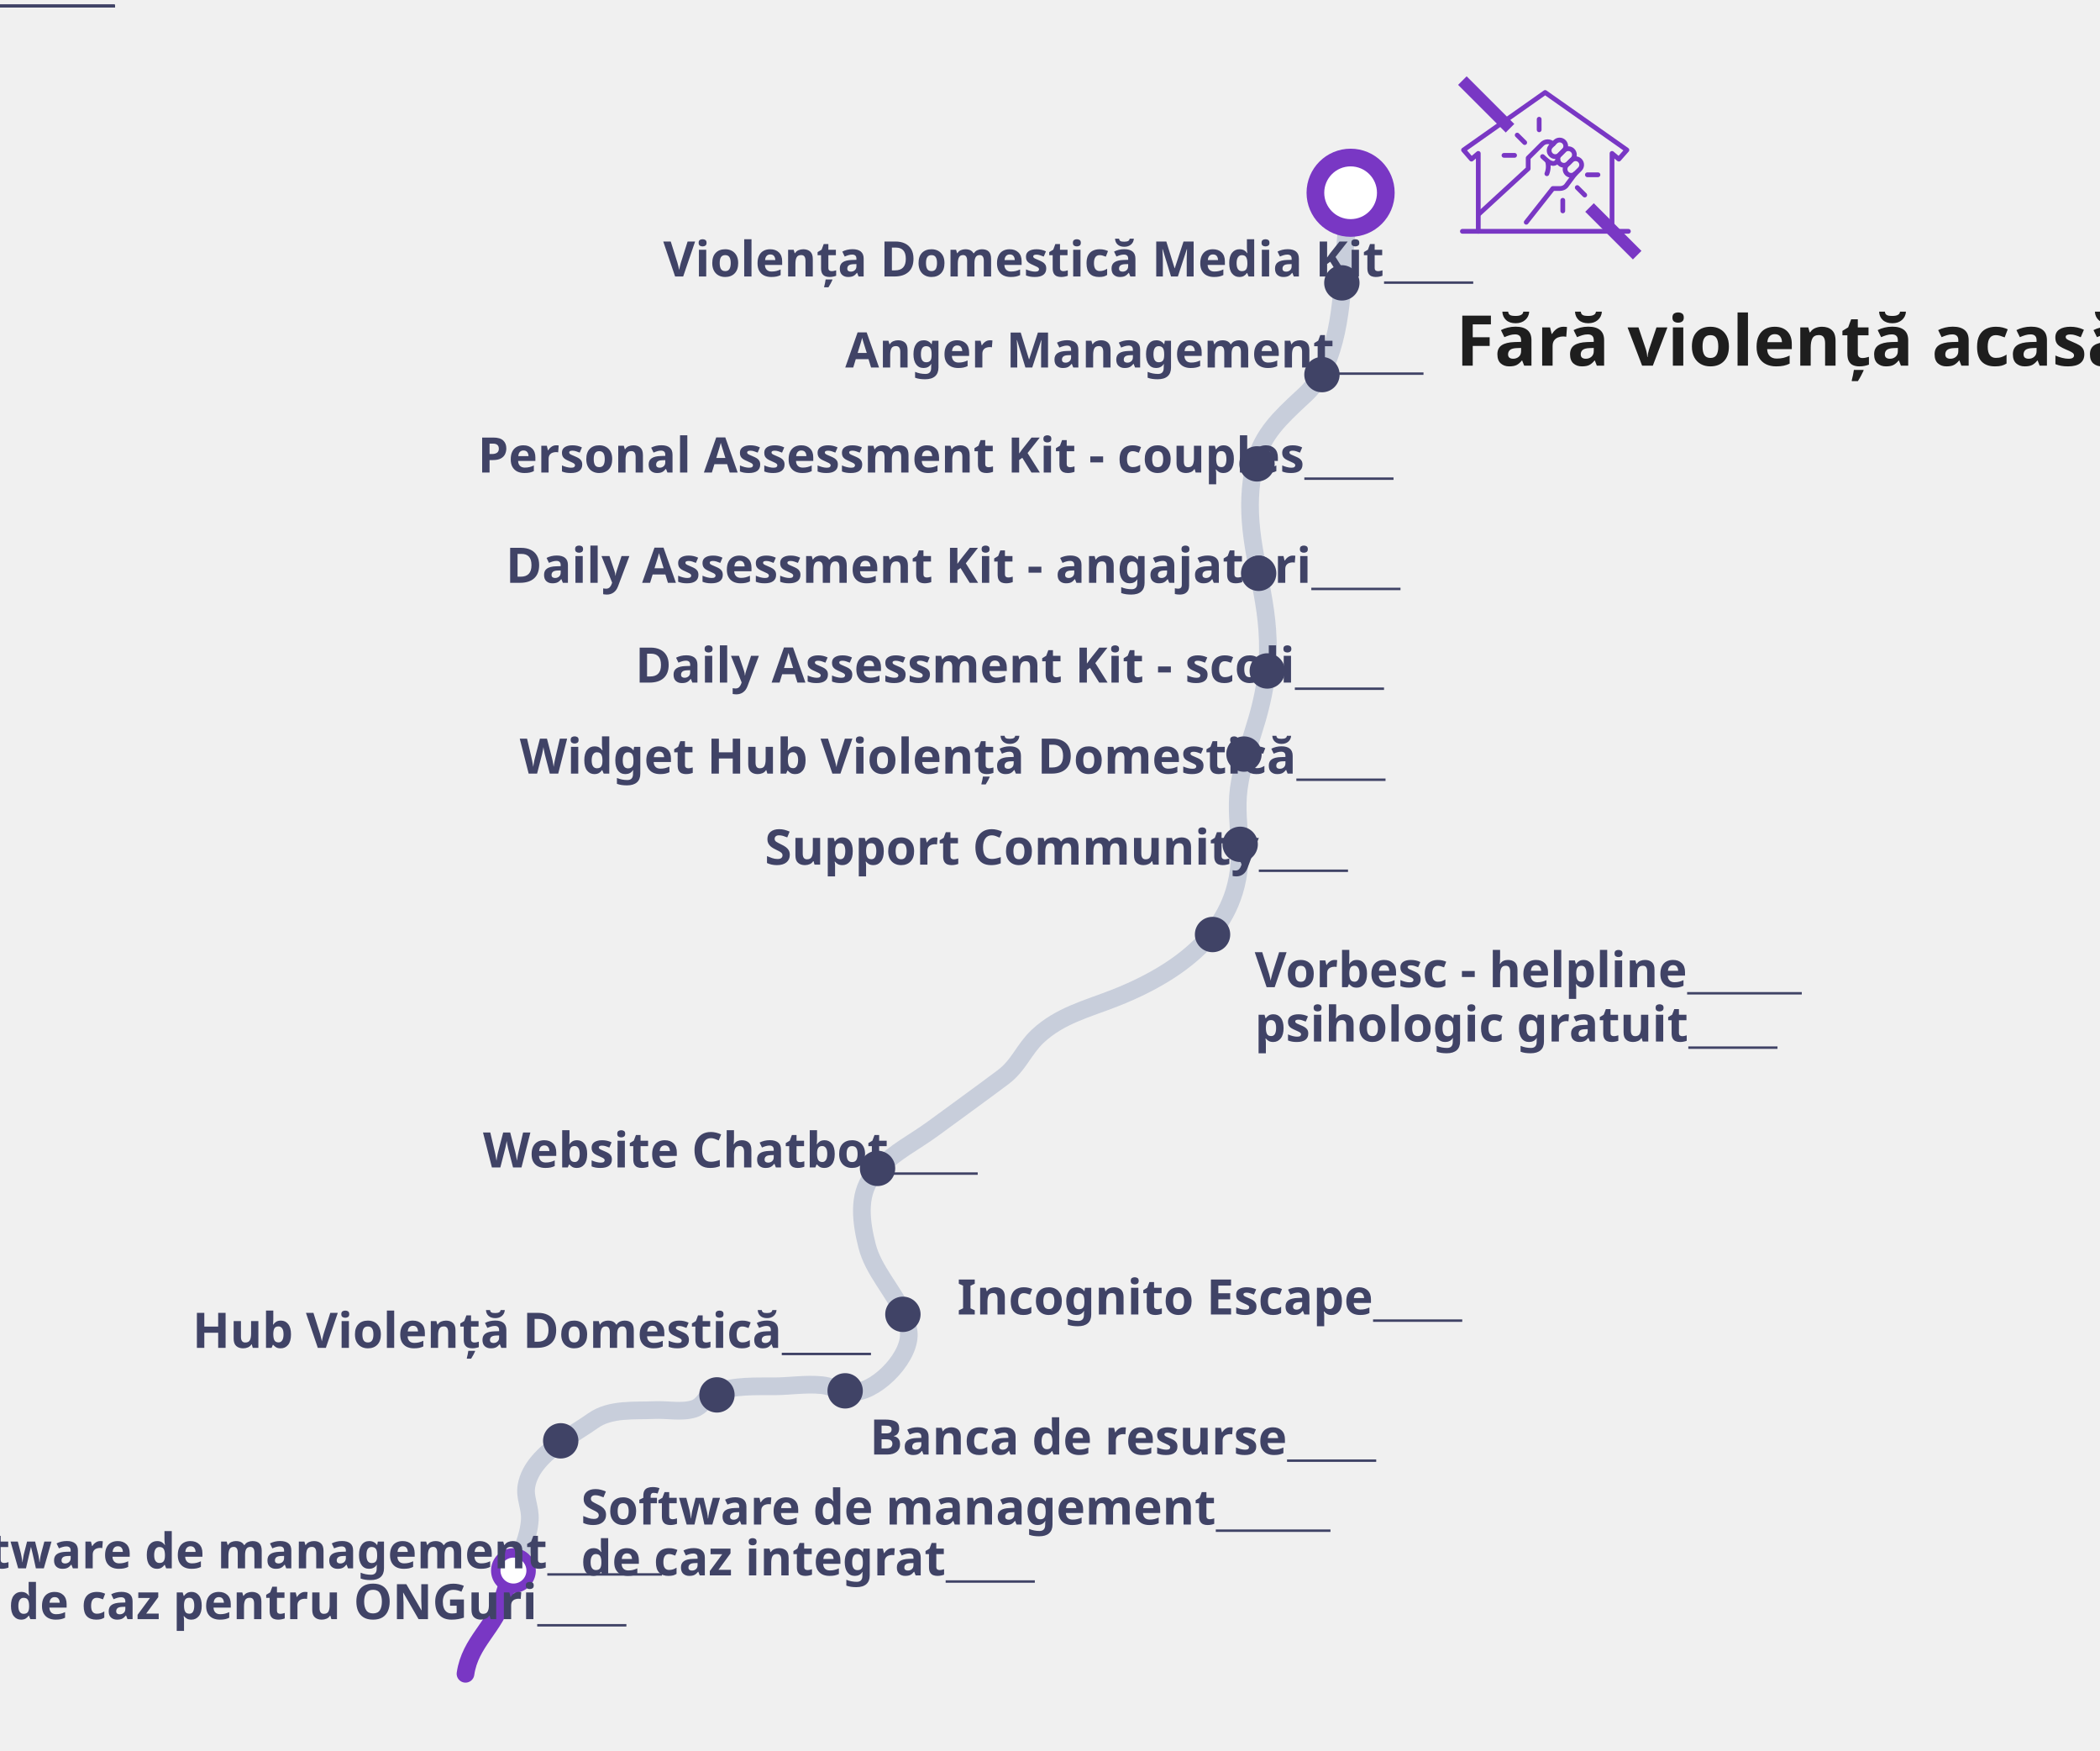
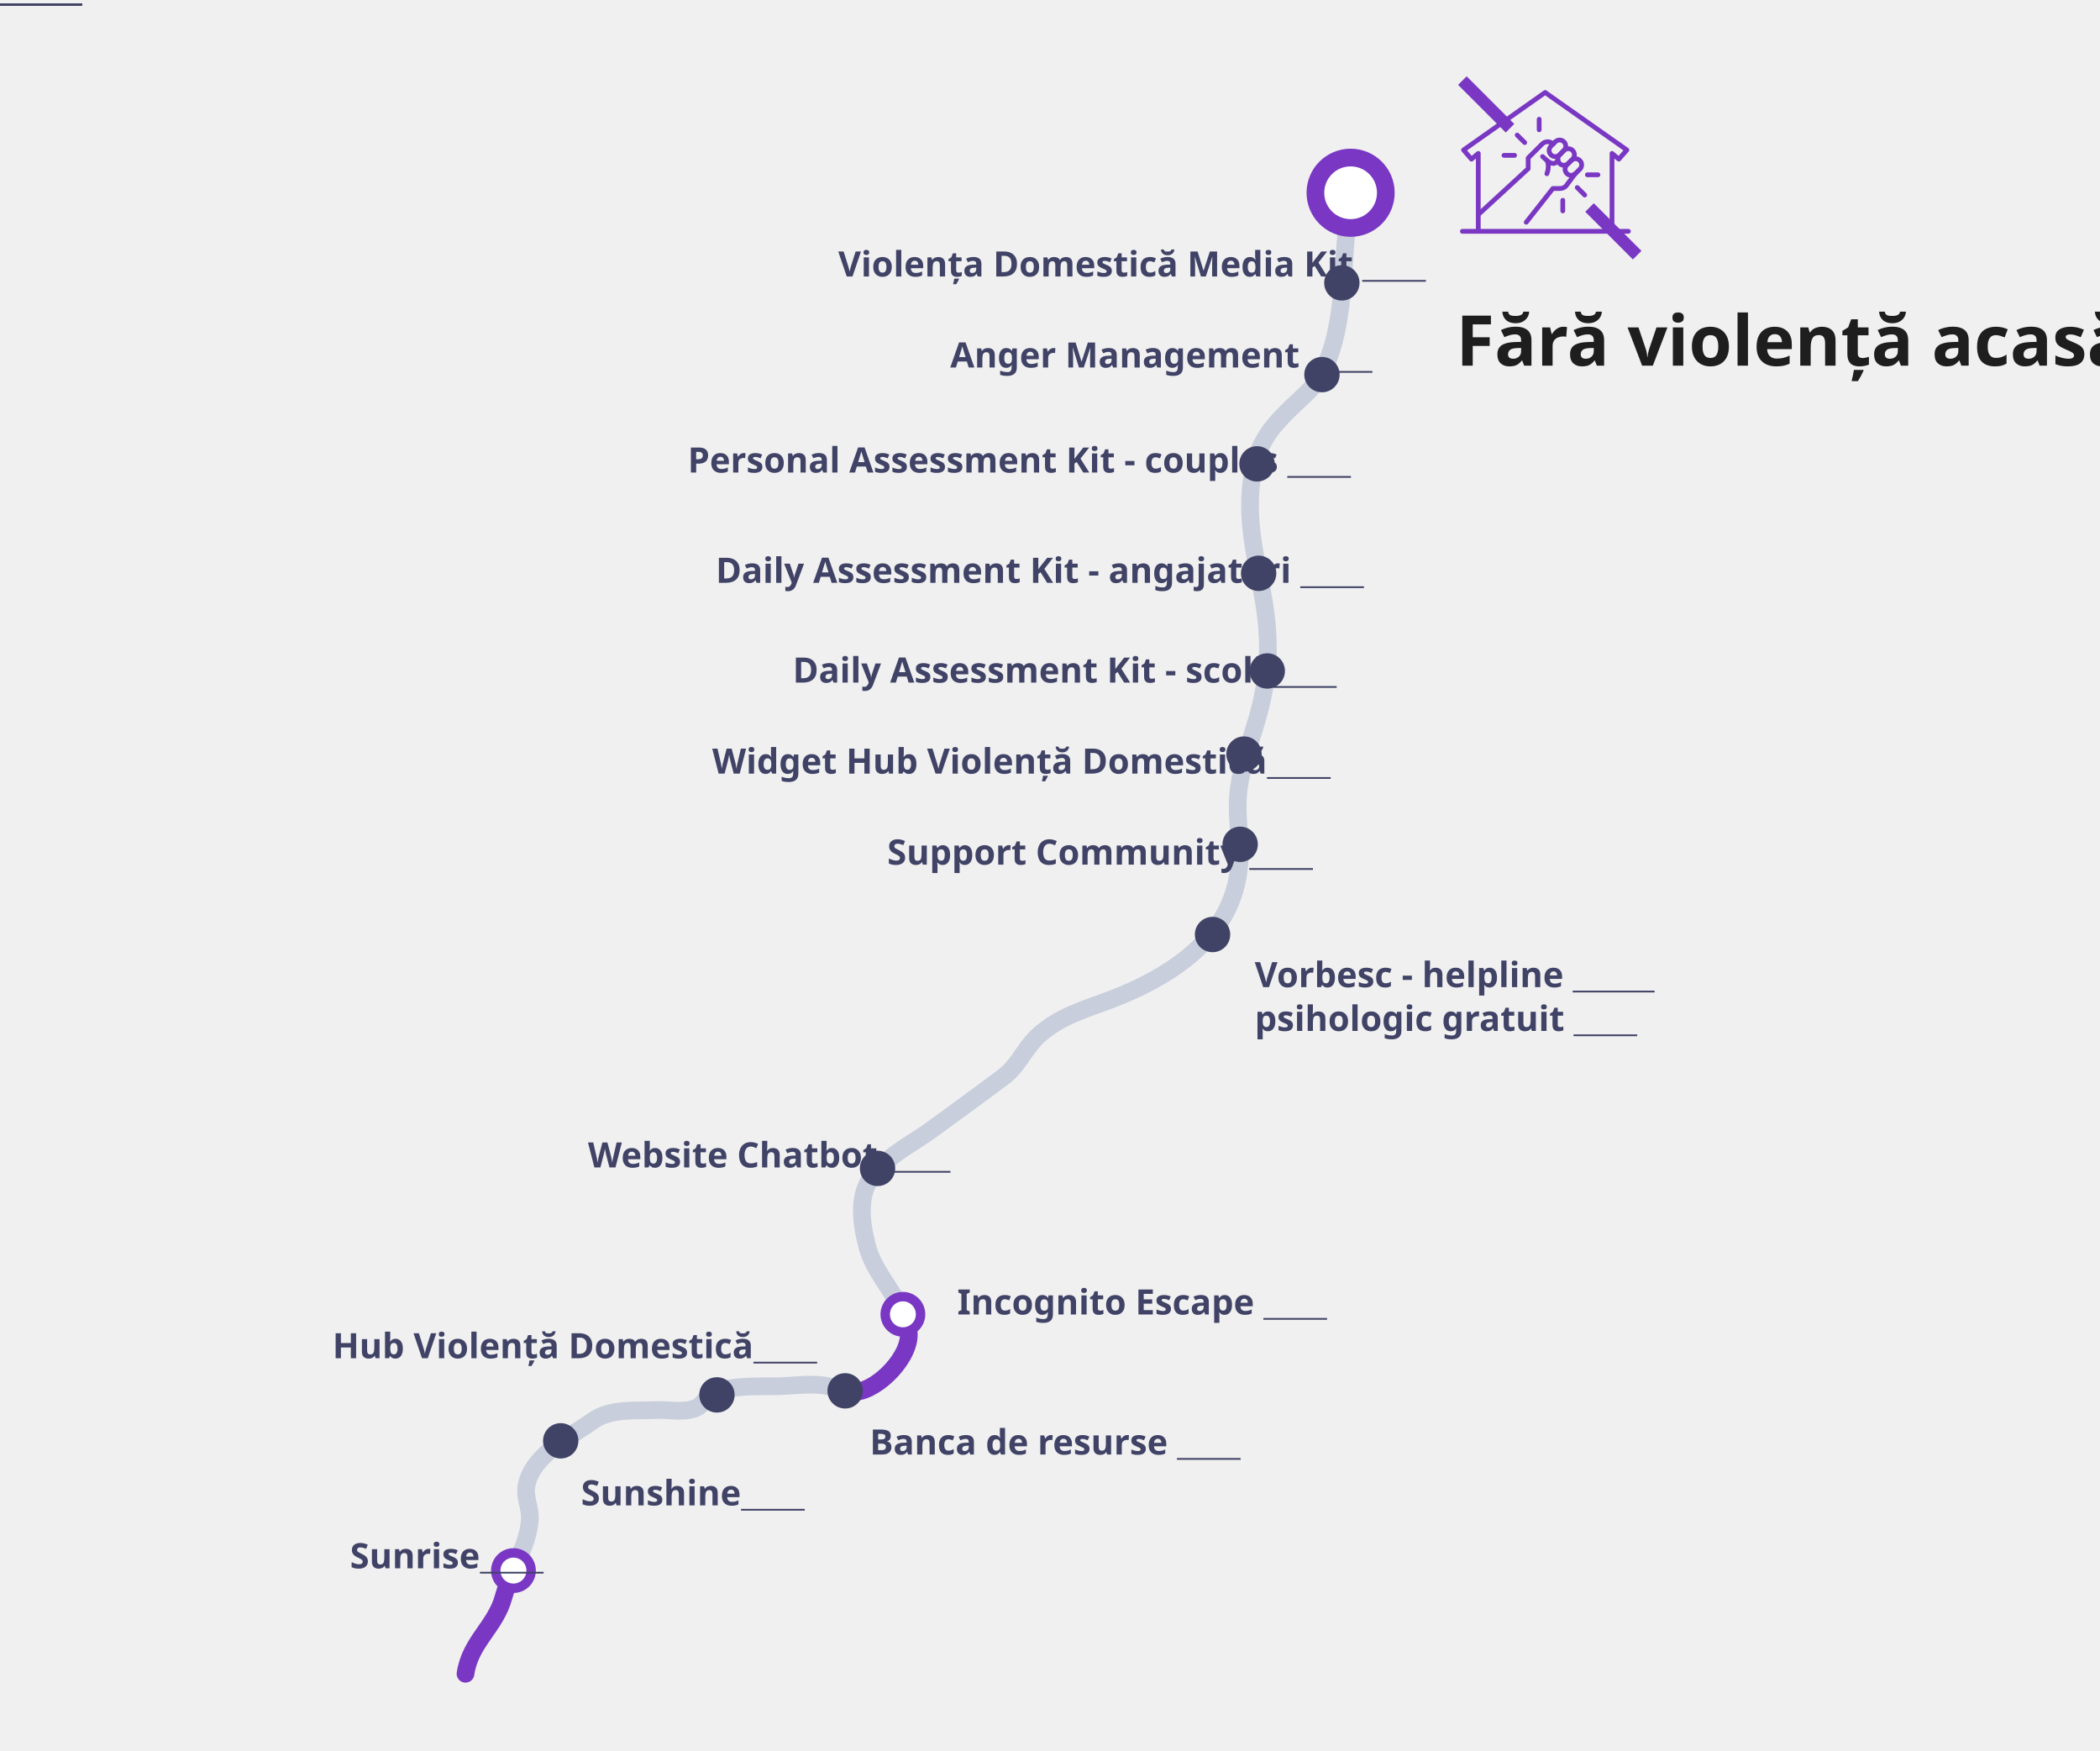
<svg xmlns="http://www.w3.org/2000/svg" viewBox="0 0 1200 1000" fill="none">
  <g id="segment-care-01-fara-violenta-acasa">
    <g id="Group 1146">
      <g id="Group 1138">
-         <path id="Vector" d="M767.199 162.324C767.953 152.869 768.357 143.792 769.085 136.007C769.893 127.469 771.617 118.957 772.398 110.472C772.452 109.88 772.506 109.287 772.559 108.694" stroke="#C8CEDB" stroke-width="10.106" stroke-miterlimit="10" stroke-linecap="round" stroke-linejoin="round" />
-         <path id="Vector_2" d="M771.777 130.242C782.89 130.242 791.899 121.234 791.899 110.121C791.899 99.009 782.89 90 771.777 90C760.665 90 751.656 99.009 751.656 110.121C751.656 121.234 760.665 130.242 771.777 130.242Z" fill="white" stroke="#7937C4" stroke-width="10.106" stroke-miterlimit="10" stroke-linecap="round" stroke-linejoin="round" />
-         <path id="Vector_3" d="M755.4 212.801C761.515 201.596 764.424 187.805 766.067 174.067C766.525 170.135 766.902 166.202 767.198 162.323" stroke="#C8CEDB" stroke-width="10.106" stroke-miterlimit="10" stroke-linecap="round" stroke-linejoin="round" />
+         <path id="Vector" d="M767.199 162.324C767.953 152.869 768.357 143.792 769.084 136.007C769.892 127.469 771.616 118.957 772.397 110.472C772.451 109.88 772.505 109.287 772.559 108.694" stroke="#C8CEDB" stroke-width="10.106" stroke-miterlimit="10" stroke-linecap="round" stroke-linejoin="round" />
+         <path id="Vector_2" d="M771.778 130.242C782.891 130.242 791.899 121.234 791.899 110.121C791.899 99.009 782.891 90 771.778 90C760.665 90 751.657 99.009 751.657 110.121C751.657 121.234 760.665 130.242 771.778 130.242Z" fill="white" stroke="#7937C4" stroke-width="10.106" stroke-miterlimit="10" stroke-linecap="round" stroke-linejoin="round" />
+         <path id="Vector_3" d="M755.401 212.801C761.515 201.596 764.424 187.805 766.068 174.067C766.525 170.135 766.903 166.202 767.199 162.323" stroke="#C8CEDB" stroke-width="10.106" stroke-miterlimit="10" stroke-linecap="round" stroke-linejoin="round" />
        <path id="Vector_4" d="M766.768 171.697C772.347 171.697 776.869 167.175 776.869 161.596C776.869 156.017 772.347 151.495 766.768 151.495C761.189 151.495 756.667 156.017 756.667 161.596C756.667 167.175 761.189 171.697 766.768 171.697Z" fill="#404366" />
        <path id="Vector_5" d="M717.421 263.334C721.838 247.926 731.158 239.037 743.603 227.455C744.33 226.782 745.057 226.108 745.785 225.435C749.663 221.825 752.815 217.542 755.401 212.802" stroke="#C8CEDB" stroke-width="10.106" stroke-miterlimit="10" stroke-linecap="round" stroke-linejoin="round" />
        <path id="Vector_6" d="M755.401 224.114C760.979 224.114 765.502 219.592 765.502 214.013C765.502 208.434 760.979 203.912 755.401 203.912C749.822 203.912 745.3 208.434 745.3 214.013C745.3 219.592 749.822 224.114 755.401 224.114Z" fill="#404366" />
        <path id="Vector_7" d="M719.145 327.523C716.506 314.001 714.243 301.61 714.297 288.331C714.324 282.728 714.755 276.964 715.751 270.876C716.182 268.182 716.748 265.677 717.421 263.334" stroke="#C8CEDB" stroke-width="10.106" stroke-miterlimit="10" stroke-linecap="round" stroke-linejoin="round" />
-         <path id="Vector_8" d="M718.283 275.104C723.861 275.104 728.384 270.582 728.384 265.003C728.384 259.425 723.861 254.902 718.283 254.902C712.704 254.902 708.182 259.425 708.182 265.003C708.182 270.582 712.704 275.104 718.283 275.104Z" fill="#404366" />
+         <path id="Vector_8" d="M718.283 275.104C723.862 275.104 728.384 270.582 728.384 265.003C728.384 259.425 723.862 254.902 718.283 254.902C712.705 254.902 708.182 259.425 708.182 265.003C708.182 270.582 712.705 275.104 718.283 275.104Z" fill="#404366" />
        <path id="Vector_9" d="M723.859 383.28C724.64 375.522 724.721 367.899 724.155 359.953C723.67 353.138 722.7 346.108 721.3 338.593C720.599 334.795 719.872 331.105 719.172 327.495" stroke="#C8CEDB" stroke-width="10.106" stroke-miterlimit="10" stroke-linecap="round" stroke-linejoin="round" />
        <path id="Vector_10" d="M719.226 337.624C724.805 337.624 729.327 333.102 729.327 327.523C729.327 321.944 724.805 317.422 719.226 317.422C713.647 317.422 709.125 321.944 709.125 327.523C709.125 333.102 713.647 337.624 719.226 337.624Z" fill="#404366" />
-         <path id="Vector_11" d="M712.033 431.522C714 424.68 716.262 417.919 718.255 411.05C721.111 401.219 722.942 392.168 723.858 383.279" stroke="#C8CEDB" stroke-width="10.106" stroke-miterlimit="10" stroke-linecap="round" stroke-linejoin="round" />
+         <path id="Vector_11" d="M712.034 431.522C714 424.68 716.263 417.919 718.256 411.05C721.111 401.219 722.943 392.168 723.859 383.279" stroke="#C8CEDB" stroke-width="10.106" stroke-miterlimit="10" stroke-linecap="round" stroke-linejoin="round" />
        <path id="Vector_12" d="M724.155 393.408C729.733 393.408 734.256 388.886 734.256 383.307C734.256 377.728 729.733 373.206 724.155 373.206C718.576 373.206 714.054 377.728 714.054 383.307C714.054 388.886 718.576 393.408 724.155 393.408Z" fill="#404366" />
        <path id="Vector_13" d="M708.317 482.62C707.913 471.98 706.431 461.421 707.859 450.593C708.721 444.101 710.256 437.798 712.034 431.549" stroke="#C8CEDB" stroke-width="10.106" stroke-miterlimit="10" stroke-linecap="round" stroke-linejoin="round" />
-         <path id="Vector_14" d="M710.849 440.895C716.428 440.895 720.95 436.373 720.95 430.794C720.95 425.216 716.428 420.693 710.849 420.693C705.27 420.693 700.748 425.216 700.748 430.794C700.748 436.373 705.27 440.895 710.849 440.895Z" fill="#404366" />
+         <path id="Vector_14" d="M710.849 440.895C716.427 440.895 720.95 436.373 720.95 430.794C720.95 425.216 716.427 420.693 710.849 420.693C705.27 420.693 700.748 425.216 700.748 430.794C700.748 436.373 705.27 440.895 710.849 440.895Z" fill="#404366" />
        <path id="Vector_15" d="M692.882 532.667C698.323 525.798 702.606 518.068 705.272 509.34C706.808 504.33 707.831 498.97 708.208 493.286C708.451 489.704 708.424 486.148 708.289 482.593" stroke="#C8CEDB" stroke-width="10.106" stroke-miterlimit="10" stroke-linecap="round" stroke-linejoin="round" />
        <path id="Vector_16" d="M708.666 492.452C714.245 492.452 718.767 487.93 718.767 482.351C718.767 476.772 714.245 472.25 708.666 472.25C703.088 472.25 698.565 476.772 698.565 482.351C698.565 487.93 703.088 492.452 708.666 492.452Z" fill="#404366" />
        <path id="Vector_17" d="M502.283 667.482C511.441 657.839 522.593 652.559 533.448 644.559C546.674 634.835 560.007 625.246 573.098 615.441C582.229 608.6 584.95 599.603 592.95 592.034C605.61 580.128 621.367 576.33 636.775 570.27C639.846 569.058 642.943 567.792 645.987 566.418C663.792 558.445 681.031 547.616 692.883 532.667" stroke="#C8CEDB" stroke-width="10.106" stroke-miterlimit="10" stroke-linecap="round" stroke-linejoin="round" />
        <path id="Vector_18" d="M692.882 543.979C698.461 543.979 702.983 539.457 702.983 533.878C702.983 528.3 698.461 523.777 692.882 523.777C687.304 523.777 682.781 528.3 682.781 533.878C682.781 539.457 687.304 543.979 692.882 543.979Z" fill="#404366" />
        <path id="Vector_19" d="M502.283 667.482C500.936 668.883 499.643 670.391 498.404 672.008C489.892 683.051 492.155 698.701 495.468 711.738C499.05 725.907 510.552 737.408 516.263 750.58" stroke="#C8CEDB" stroke-width="10.106" stroke-miterlimit="10" stroke-linecap="round" stroke-linejoin="round" />
-         <path id="Vector_20" d="M501.449 677.583C507.027 677.583 511.55 673.061 511.55 667.482C511.55 661.903 507.027 657.381 501.449 657.381C495.87 657.381 491.348 661.903 491.348 667.482C491.348 673.061 495.87 677.583 501.449 677.583Z" fill="#404366" />
-         <path id="Vector_21" d="M516.262 750.58C517.663 753.812 518.714 757.126 519.199 760.627C521.084 774.014 502.417 794.082 488.545 795.24C486.498 795.402 484.451 795.105 482.377 794.621" stroke="#C8CEDB" stroke-width="10.106" stroke-miterlimit="10" stroke-linecap="round" stroke-linejoin="round" />
-         <path id="Vector_22" d="M515.94 760.95C521.519 760.95 526.041 756.428 526.041 750.849C526.041 745.27 521.519 740.748 515.94 740.748C510.361 740.748 505.839 745.27 505.839 750.849C505.839 756.428 510.361 760.95 515.94 760.95Z" fill="#404366" />
-         <path id="Vector_23" d="M482.377 794.62C478.148 793.623 473.892 791.792 469.663 791.334C460.693 790.418 451.831 791.9 442.888 791.98C432.33 792.061 419.104 791.361 409.326 795.536" stroke="#C8CEDB" stroke-width="10.106" stroke-miterlimit="10" stroke-linecap="round" stroke-linejoin="round" />
+         <path id="Vector_20" d="M501.448 677.583C507.027 677.583 511.549 673.061 511.549 667.482C511.549 661.903 507.027 657.381 501.448 657.381C495.87 657.381 491.347 661.903 491.347 667.482C491.347 673.061 495.87 677.583 501.448 677.583Z" fill="#404366" />
+         <path id="Vector_21" d="M516.262 750.58C517.663 753.812 518.714 757.126 519.199 760.627C521.084 774.014 502.417 794.082 488.545 795.24C486.498 795.402 484.451 795.105 482.377 794.621" stroke="#7937C4" stroke-width="10.106" stroke-miterlimit="10" stroke-linecap="round" stroke-linejoin="round" />
+         <path id="Vector_22" d="M515.94 760.95C521.519 760.95 526.041 756.428 526.041 750.849C526.041 745.27 521.519 740.748 515.94 740.748C510.361 740.748 505.839 745.27 505.839 750.849C505.839 756.428 510.361 760.95 515.94 760.95Z" fill="white" stroke="#7937C4" stroke-width="5.387" stroke-miterlimit="10" stroke-linecap="round" stroke-linejoin="round" />
+         <path id="Vector_23" d="M482.377 794.62C478.148 793.623 473.892 791.792 469.663 791.334C460.694 790.418 451.832 791.9 442.889 791.98C432.33 792.061 419.104 791.361 409.327 795.536" stroke="#C8CEDB" stroke-width="10.106" stroke-miterlimit="10" stroke-linecap="round" stroke-linejoin="round" />
        <path id="Vector_24" d="M482.943 804.667C488.521 804.667 493.044 800.144 493.044 794.566C493.044 788.987 488.521 784.465 482.943 784.465C477.364 784.465 472.842 788.987 472.842 794.566C472.842 800.144 477.364 804.667 482.943 804.667Z" fill="#404366" />
-         <path id="Vector_25" d="M409.299 795.536C408.006 796.102 406.74 796.721 405.582 797.476C402.161 799.63 401.353 803.321 396.397 804.883C389.636 807.011 381.151 805.206 374.148 805.556C362.7 806.095 348.801 804.56 338.889 811.617C333.555 815.415 326.66 819.428 320.168 824.088" stroke="#C8CEDB" stroke-width="10.106" stroke-miterlimit="10" stroke-linecap="round" stroke-linejoin="round" />
-         <path id="Vector_26" d="M409.677 806.983C415.256 806.983 419.778 802.461 419.778 796.882C419.778 791.304 415.256 786.781 409.677 786.781C404.099 786.781 399.576 791.304 399.576 796.882C399.576 802.461 404.099 806.983 409.677 806.983Z" fill="#404366" />
-         <path id="Vector_27" d="M320.169 824.061C310.984 830.66 302.633 838.552 300.829 848.896C299.644 855.63 303.199 861.125 302.741 868.37C302.149 877.906 297.596 887.657 293.448 897.246" stroke="#C8CEDB" stroke-width="10.106" stroke-miterlimit="10" stroke-linecap="round" stroke-linejoin="round" />
+         <path id="Vector_25" d="M409.3 795.536C408.007 796.102 406.741 796.721 405.583 797.476C402.162 799.63 401.354 803.321 396.397 804.883C389.636 807.011 381.152 805.206 374.148 805.556C362.7 806.095 348.801 804.56 338.889 811.617C333.556 815.415 326.66 819.428 320.168 824.088" stroke="#C8CEDB" stroke-width="10.106" stroke-miterlimit="10" stroke-linecap="round" stroke-linejoin="round" />
+         <path id="Vector_26" d="M409.677 806.983C415.256 806.983 419.778 802.461 419.778 796.882C419.778 791.304 415.256 786.781 409.677 786.781C404.098 786.781 399.576 791.304 399.576 796.882C399.576 802.461 404.098 806.983 409.677 806.983Z" fill="#404366" />
+         <path id="Vector_27" d="M320.169 824.061C310.983 830.66 302.633 838.552 300.828 848.896C299.643 855.63 303.199 861.125 302.741 868.37C302.148 877.906 297.596 887.657 293.448 897.246" stroke="#C8CEDB" stroke-width="10.106" stroke-miterlimit="10" stroke-linecap="round" stroke-linejoin="round" />
        <path id="Vector_28" d="M320.411 833.22C325.989 833.22 330.512 828.697 330.512 823.119C330.512 817.54 325.989 813.018 320.411 813.018C314.832 813.018 310.31 817.54 310.31 823.119C310.31 828.697 314.832 833.22 320.411 833.22Z" fill="#404366" />
        <path id="Vector_29" d="M293.394 897.246C291.185 902.337 289.084 907.374 287.764 912.276C283.185 929.354 268.613 937.973 266 956.209" stroke="#7937C4" stroke-width="10.106" stroke-miterlimit="10" stroke-linecap="round" stroke-linejoin="round" />
-         <path id="Vector_30" d="M293.394 907.348C298.973 907.348 303.495 902.825 303.495 897.247C303.495 891.668 298.973 887.146 293.394 887.146C287.815 887.146 283.293 891.668 283.293 897.247C283.293 902.825 287.815 907.348 293.394 907.348Z" fill="white" stroke="#7937C4" stroke-width="5.387" stroke-miterlimit="10" stroke-linecap="round" stroke-linejoin="round" />
+         <path id="Vector_30" d="M293.394 907.348C298.973 907.348 303.495 902.825 303.495 897.247C303.495 891.668 298.973 887.146 293.394 887.146C287.816 887.146 283.293 891.668 283.293 897.247C283.293 902.825 287.816 907.348 293.394 907.348Z" fill="white" stroke="#7937C4" stroke-width="5.387" stroke-miterlimit="10" stroke-linecap="round" stroke-linejoin="round" />
      </g>
+       <text id="FÄrÄ violenÈÄ acasÄ" fill="#1E1E1E" xml:space="preserve" style="white-space: pre" font-family="Titillium Web" font-size="40" font-weight="600" letter-spacing="0px">
+         <tspan x="832" y="208.9">Fără violență acasă</tspan>
+       </text>
      <g id="icon-fara-violenta-acasa 1">
-         <path id="Vector_31" d="M893.683 85.955C895.048 84.59 895.048 82.378 893.683 81.014C892.319 79.649 890.107 79.649 888.742 81.014L886.246 83.51C884.882 84.874 884.882 87.086 886.246 88.451C887.61 89.815 889.822 89.815 891.187 88.451L893.683 85.955Z" stroke="#7937C4" stroke-width="2.714" stroke-linecap="round" stroke-linejoin="round" />
-         <path id="Vector_32" d="M898.642 90.901C900.007 89.536 900.007 87.324 898.642 85.96C897.278 84.596 895.066 84.596 893.701 85.96L891.205 88.456C889.84 89.82 889.84 92.032 891.205 93.397C892.569 94.761 894.781 94.761 896.146 93.397L898.642 90.901Z" stroke="#7937C4" stroke-width="2.714" stroke-linecap="round" stroke-linejoin="round" />
-         <path id="Vector_33" d="M902.781 96.634C904.145 95.27 904.145 93.058 902.781 91.693C901.416 90.329 899.204 90.329 897.84 91.693L895.344 94.189C893.979 95.554 893.979 97.766 895.344 99.13C896.708 100.495 898.92 100.495 900.284 99.13L902.781 96.634Z" stroke="#7937C4" stroke-width="2.714" stroke-linecap="round" stroke-linejoin="round" />
-         <path id="Vector_34" d="M887.51 82.27C886.678 81.438 885.549 80.971 884.372 80.971C883.194 80.971 882.065 81.438 881.233 82.27L873.244 90.24V96.373L845.403 121.976" stroke="#7937C4" stroke-width="2.714" stroke-linecap="round" stroke-linejoin="round" />
-         <path id="Vector_35" d="M890.186 91.258C890.039 91.883 889.678 92.437 889.167 92.826C888.656 93.214 888.025 93.412 887.384 93.387C886.084 93.189 884.879 92.584 883.945 91.658C882.962 90.785 882.252 90.221 881.47 89.439" stroke="#7937C4" stroke-width="2.714" stroke-linecap="round" stroke-linejoin="round" />
-         <path id="Vector_36" d="M900.013 99.32L894.845 106.271C894.4 106.72 893.87 107.077 893.285 107.32C892.701 107.564 892.075 107.69 891.442 107.691H887.348L872.136 126.961" stroke="#7937C4" stroke-width="2.714" stroke-linecap="round" stroke-linejoin="round" />
+         <path id="Vector_31" d="M893.683 85.955C895.047 84.59 895.047 82.378 893.683 81.014C892.318 79.649 890.106 79.649 888.742 81.014L886.245 83.51C884.881 84.874 884.881 87.086 886.245 88.451C887.61 89.815 889.822 89.815 891.186 88.451L893.683 85.955Z" stroke="#7937C4" stroke-width="2.714" stroke-linecap="round" stroke-linejoin="round" />
+         <path id="Vector_32" d="M898.642 90.901C900.007 89.536 900.007 87.324 898.642 85.96C897.278 84.596 895.066 84.596 893.702 85.96L891.206 88.456C889.841 89.82 889.841 92.032 891.206 93.397C892.57 94.761 894.782 94.761 896.146 93.397L898.642 90.901Z" stroke="#7937C4" stroke-width="2.714" stroke-linecap="round" stroke-linejoin="round" />
+         <path id="Vector_33" d="M902.78 96.634C904.144 95.27 904.144 93.058 902.78 91.693C901.416 90.329 899.204 90.329 897.839 91.693L895.343 94.189C893.979 95.554 893.979 97.766 895.343 99.13C896.708 100.495 898.92 100.495 900.284 99.13L902.78 96.634Z" stroke="#7937C4" stroke-width="2.714" stroke-linecap="round" stroke-linejoin="round" />
+         <path id="Vector_34" d="M887.51 82.27C886.677 81.438 885.548 80.971 884.371 80.971C883.194 80.971 882.065 81.438 881.232 82.27L873.244 90.24V96.373L845.403 121.976" stroke="#7937C4" stroke-width="2.714" stroke-linecap="round" stroke-linejoin="round" />
+         <path id="Vector_35" d="M890.186 91.258C890.039 91.883 889.679 92.437 889.168 92.826C888.656 93.214 888.026 93.412 887.384 93.387C886.084 93.189 884.88 92.584 883.945 91.658C882.963 90.785 882.253 90.221 881.47 89.439" stroke="#7937C4" stroke-width="2.714" stroke-linecap="round" stroke-linejoin="round" />
+         <path id="Vector_36" d="M900.013 99.32L894.845 106.271C894.399 106.72 893.869 107.077 893.285 107.32C892.701 107.564 892.075 107.69 891.442 107.691H887.348L872.135 126.961" stroke="#7937C4" stroke-width="2.714" stroke-linecap="round" stroke-linejoin="round" />
        <path id="Vector_37" d="M884.253 91.968C884.981 94.36 884.865 96.929 883.926 99.247" stroke="#7937C4" stroke-width="2.714" stroke-linecap="round" stroke-linejoin="round" />
        <path id="Vector_38" d="M893.02 114.423V120.483" stroke="#7937C4" stroke-width="2.714" stroke-linecap="round" stroke-linejoin="round" />
        <path id="Vector_39" d="M907.074 99.849H913.115" stroke="#7937C4" stroke-width="2.714" stroke-linecap="round" stroke-linejoin="round" />
        <path id="Vector_40" d="M901.285 107.146L905.561 111.422" stroke="#7937C4" stroke-width="2.714" stroke-linecap="round" stroke-linejoin="round" />
        <path id="Vector_41" d="M879.523 74.156V68.114" stroke="#7937C4" stroke-width="2.714" stroke-linecap="round" stroke-linejoin="round" />
        <path id="Vector_42" d="M865.475 88.749H859.415" stroke="#7937C4" stroke-width="2.714" stroke-linecap="round" stroke-linejoin="round" />
        <path id="Vector_43" d="M871.261 81.45L866.967 77.174" stroke="#7937C4" stroke-width="2.714" stroke-linecap="round" stroke-linejoin="round" />
        <path id="Vector_44" d="M921.156 132.146V87.637L925.05 90.913L929.654 85.69L882.943 52.827L836.305 85.69L840.836 90.913L844.73 87.637V132.146" stroke="#7937C4" stroke-width="2.714" stroke-linecap="round" stroke-linejoin="round" />
        <path id="Vector_45" d="M835.65 132.147H930.51" stroke="#7937C4" stroke-width="2.714" stroke-linecap="round" stroke-linejoin="round" />
        <path id="Vector_46" d="M838.081 43.594L833.191 48.483L860.418 75.71L865.307 70.82L838.081 43.594Z" fill="#7937C4" />
        <path id="Vector_47" d="M910.748 116.1L905.858 120.989L933.085 148.216L937.974 143.326L910.748 116.1Z" fill="#7937C4" />
      </g>
-       <text id="FÄrÄ violenÈÄ acasÄ" fill="#1E1E1E" xml:space="preserve" style="white-space: pre" font-family="Titillium Web" font-size="40" font-weight="600" letter-spacing="0px">
-         <tspan x="832" y="208.9">Fără violență acasă</tspan>
+       <text class="btn-project" text-decoration="underline" cursor="pointer" data-projectid="1" id="Sunrise" fill="#404366" xml:space="preserve" style="white-space: pre" font-family="Titillium Web" font-size="20" font-weight="600" letter-spacing="0px">
+         <tspan x="200" y="895.95">Sunrise</tspan>
      </text>
-       <text class="btn-project" text-decoration="underline" cursor="pointer" data-projectid="1" id="Software de managementâ¨de caz pentru ONGuri" fill="#404366" xml:space="preserve" style="white-space: pre" font-family="Titillium Web" font-size="28" font-weight="600" letter-spacing="0px">
-         <tspan x="-50" y="895.95">Software de management</tspan>
-         <tspan x="5" y="925">de caz pentru ONGuri</tspan>
+       <text class="btn-project" text-decoration="underline" cursor="pointer" data-projectid="2" id="Sunshine" fill="#404366" xml:space="preserve" style="white-space: pre" font-family="Titillium Web" font-size="20" font-weight="600" letter-spacing="0px">
+         <tspan x="332" y="860">Sunshine</tspan>
      </text>
-       <text class="btn-project" text-decoration="underline" cursor="pointer" data-projectid="2" id="Software de management â¨de caz integrat" fill="#404366" xml:space="preserve" style="white-space: pre" font-family="Titillium Web" font-size="28" font-weight="600" letter-spacing="0px">
-         <tspan x="332" y="870.95">Software de management</tspan>
-         <tspan x="332" y="900">de caz integrat</tspan>
+       <text class="btn-project" text-decoration="underline" cursor="pointer" data-projectid="3" id="Hub ViolenÈÄ DomesticÄ" fill="#404366" xml:space="preserve" style="white-space: pre" font-family="Titillium Web" font-size="20" font-weight="600" letter-spacing="0px">
+         <tspan x="190" y="775.95">Hub Violență Domestică</tspan>
      </text>
-       <text class="btn-project" text-decoration="underline" cursor="pointer" data-projectid="3" id="Hub ViolenÈÄ DomesticÄ" fill="#404366" xml:space="preserve" style="white-space: pre" font-family="Titillium Web" font-size="28" font-weight="600" letter-spacing="0px">
-         <tspan x="110" y="770">Hub Violență Domestică</tspan>
+       <text class="btn-project" text-decoration="underline" cursor="pointer" data-projectid="4" id="Banca de resurse" fill="#404366" xml:space="preserve" style="white-space: pre" font-family="Titillium Web" font-size="20" font-weight="600" letter-spacing="0px">
+         <tspan x="497" y="830.95">Banca de resurse+ </tspan>
      </text>
-       <text class="btn-project" text-decoration="underline" cursor="pointer" data-projectid="4" id="Banca de resurse" fill="#404366" xml:space="preserve" style="white-space: pre" font-family="Titillium Web" font-size="28" font-weight="600" letter-spacing="0px">
-         <tspan x="497" y="830.95">Banca de resurse</tspan>
+       <text class="btn-project" text-decoration="underline" cursor="pointer" data-projectid="5" id="Incognito Escape" fill="#404366" xml:space="preserve" style="white-space: pre" font-family="Titillium Web" font-size="20" font-weight="600" letter-spacing="0px">
+         <tspan x="547" y="750.95">Incognito Escape+ </tspan>
      </text>
-       <text class="btn-project" text-decoration="underline" cursor="pointer" data-projectid="5" id="Incognito Escape" fill="#404366" xml:space="preserve" style="white-space: pre" font-family="Titillium Web" font-size="28" font-weight="600" letter-spacing="0px">
-         <tspan x="547" y="750.95">Incognito Escape</tspan>
+       <text class="btn-project" text-decoration="underline" cursor="pointer" data-projectid="6" id="Website Chatbot" fill="#404366" xml:space="preserve" style="white-space: pre" font-family="Titillium Web" font-size="20" font-weight="600" letter-spacing="0px">
+         <tspan x="336" y="666.95">Website Chatbot+ </tspan>
      </text>
-       <text class="btn-project" text-decoration="underline" cursor="pointer" data-projectid="6" id="Website Chatbot" fill="#404366" xml:space="preserve" style="white-space: pre" font-family="Titillium Web" font-size="28" font-weight="600" letter-spacing="0px">
-         <tspan x="276" y="666.95">Website Chatbot</tspan>
+       <text class="btn-project" text-decoration="underline" cursor="pointer" data-projectid="7" id="Vorbesc - helpline â¨psihologic gratuit" fill="#404366" xml:space="preserve" style="white-space: pre" font-family="Titillium Web" font-size="20" font-weight="600" letter-spacing="0px">
+         <tspan x="717" y="563.95">Vorbesc - helpline+  + </tspan>
+         <tspan x="717" y="588.95">psihologic gratuit+ </tspan>
      </text>
-       <text class="btn-project" text-decoration="underline" cursor="pointer" data-projectid="7" id="Vorbesc - helpline â¨psihologic gratuit" fill="#404366" xml:space="preserve" style="white-space: pre" font-family="Titillium Web" font-size="28" font-weight="600" letter-spacing="0px">
-         <tspan x="717" y="563.95">Vorbesc - helpline</tspan>
-         <tspan x="717" y="595">psihologic gratuit</tspan>
+       <text class="btn-project" text-decoration="underline" cursor="pointer" data-projectid="8" id="Support Community" fill="#404366" xml:space="preserve" style="white-space: pre" font-family="Titillium Web" font-size="20" font-weight="600" letter-spacing="0px">
+         <tspan x="507" y="493.95">Support Community+ </tspan>
      </text>
-       <text class="btn-project" text-decoration="underline" cursor="pointer" data-projectid="8" id="Support Community" fill="#404366" xml:space="preserve" style="white-space: pre" font-family="Titillium Web" font-size="28" font-weight="600" letter-spacing="0px">
-         <tspan x="437" y="493.95">Support Community</tspan>
+       <text class="btn-project" text-decoration="underline" cursor="pointer" data-projectid="9" id="Widget Hub ViolenÈÄ DomesticÄ" fill="#404366" xml:space="preserve" style="white-space: pre" font-family="Titillium Web" font-size="20" font-weight="600" letter-spacing="0px">
+         <tspan x="407" y="441.95">Widget Hub Violență Domestică</tspan>
      </text>
-       <text class="btn-project" text-decoration="underline" cursor="pointer" data-projectid="9" id="Widget Hub ViolenÈÄ DomesticÄ" fill="#404366" xml:space="preserve" style="white-space: pre" font-family="Titillium Web" font-size="28" font-weight="600" letter-spacing="0px">
-         <tspan x="297" y="441.95">Widget Hub Violență Domestică</tspan>
+       <text class="btn-project" text-decoration="underline" cursor="pointer" data-projectid="10" id="Daily Assessment Kit - scoli" fill="#404366" xml:space="preserve" style="white-space: pre" font-family="Titillium Web" font-size="20" font-weight="600" letter-spacing="0px">
+         <tspan x="453" y="389.95">Daily Assessment Kit - scoli+ </tspan>
      </text>
-       <text class="btn-project" text-decoration="underline" cursor="pointer" data-projectid="10" id="Daily Assessment Kit - scoli" fill="#404366" xml:space="preserve" style="white-space: pre" font-family="Titillium Web" font-size="28" font-weight="600" letter-spacing="0px">
-         <tspan x="363" y="389.95">Daily Assessment Kit - scoli</tspan>
+       <text class="btn-project" text-decoration="underline" cursor="pointer" data-projectid="11" id="Daily Assessment Kit - angajatori" fill="#404366" xml:space="preserve" style="white-space: pre" font-family="Titillium Web" font-size="20" font-weight="600" letter-spacing="0px">
+         <tspan x="409" y="332.95">Daily Assessment Kit - angajatori+ </tspan>
      </text>
-       <text class="btn-project" text-decoration="underline" cursor="pointer" data-projectid="11" id="Daily Assessment Kit - angajatori" fill="#404366" xml:space="preserve" style="white-space: pre" font-family="Titillium Web" font-size="28" font-weight="600" letter-spacing="0px">
-         <tspan x="289" y="332.95">Daily Assessment Kit - angajatori</tspan>
+       <text class="btn-project" text-decoration="underline" cursor="pointer" data-projectid="12" id="Personal Assessment Kit - couples" fill="#404366" xml:space="preserve" style="white-space: pre" font-family="Titillium Web" font-size="20" font-weight="600" letter-spacing="0px">
+         <tspan x="393" y="269.95">Personal Assessment Kit - couples+ </tspan>
      </text>
-       <text class="btn-project" text-decoration="underline" cursor="pointer" data-projectid="12" id="Personal Assessment Kit - couples" fill="#404366" xml:space="preserve" style="white-space: pre" font-family="Titillium Web" font-size="28" font-weight="600" letter-spacing="0px">
-         <tspan x="273" y="269.95">Personal Assessment Kit - couples</tspan>
+       <text class="btn-project" text-decoration="underline" cursor="pointer" data-projectid="13" id="Anger Management" fill="#404366" xml:space="preserve" style="white-space: pre" font-family="Titillium Web" font-size="20" font-weight="600" letter-spacing="0px">
+         <tspan x="543" y="209.95">Anger Management+ </tspan>
      </text>
-       <text class="btn-project" text-decoration="underline" cursor="pointer" data-projectid="13" id="Anger Management" fill="#404366" xml:space="preserve" style="white-space: pre" font-family="Titillium Web" font-size="28" font-weight="600" letter-spacing="0px">
-         <tspan x="483" y="209.95">Anger Management</tspan>
-       </text>
-       <text class="btn-project" text-decoration="underline" cursor="pointer" data-projectid="14" id="ViolenÈa DomesticÄ Media Kit" fill="#404366" xml:space="preserve" style="white-space: pre" font-family="Titillium Web" font-size="28" font-weight="600" letter-spacing="0px">
-         <tspan x="379" y="157.95">Violența Domestică Media Kit</tspan>
+       <text class="btn-project" text-decoration="underline" cursor="pointer" data-projectid="14" id="ViolenÈa DomesticÄ Media Kit" fill="#404366" xml:space="preserve" style="white-space: pre" font-family="Titillium Web" font-size="20" font-weight="600" letter-spacing="0px">
+         <tspan x="479" y="157.95">Violența Domestică Media Kit </tspan>
      </text>
    </g>
  </g>
</svg>
